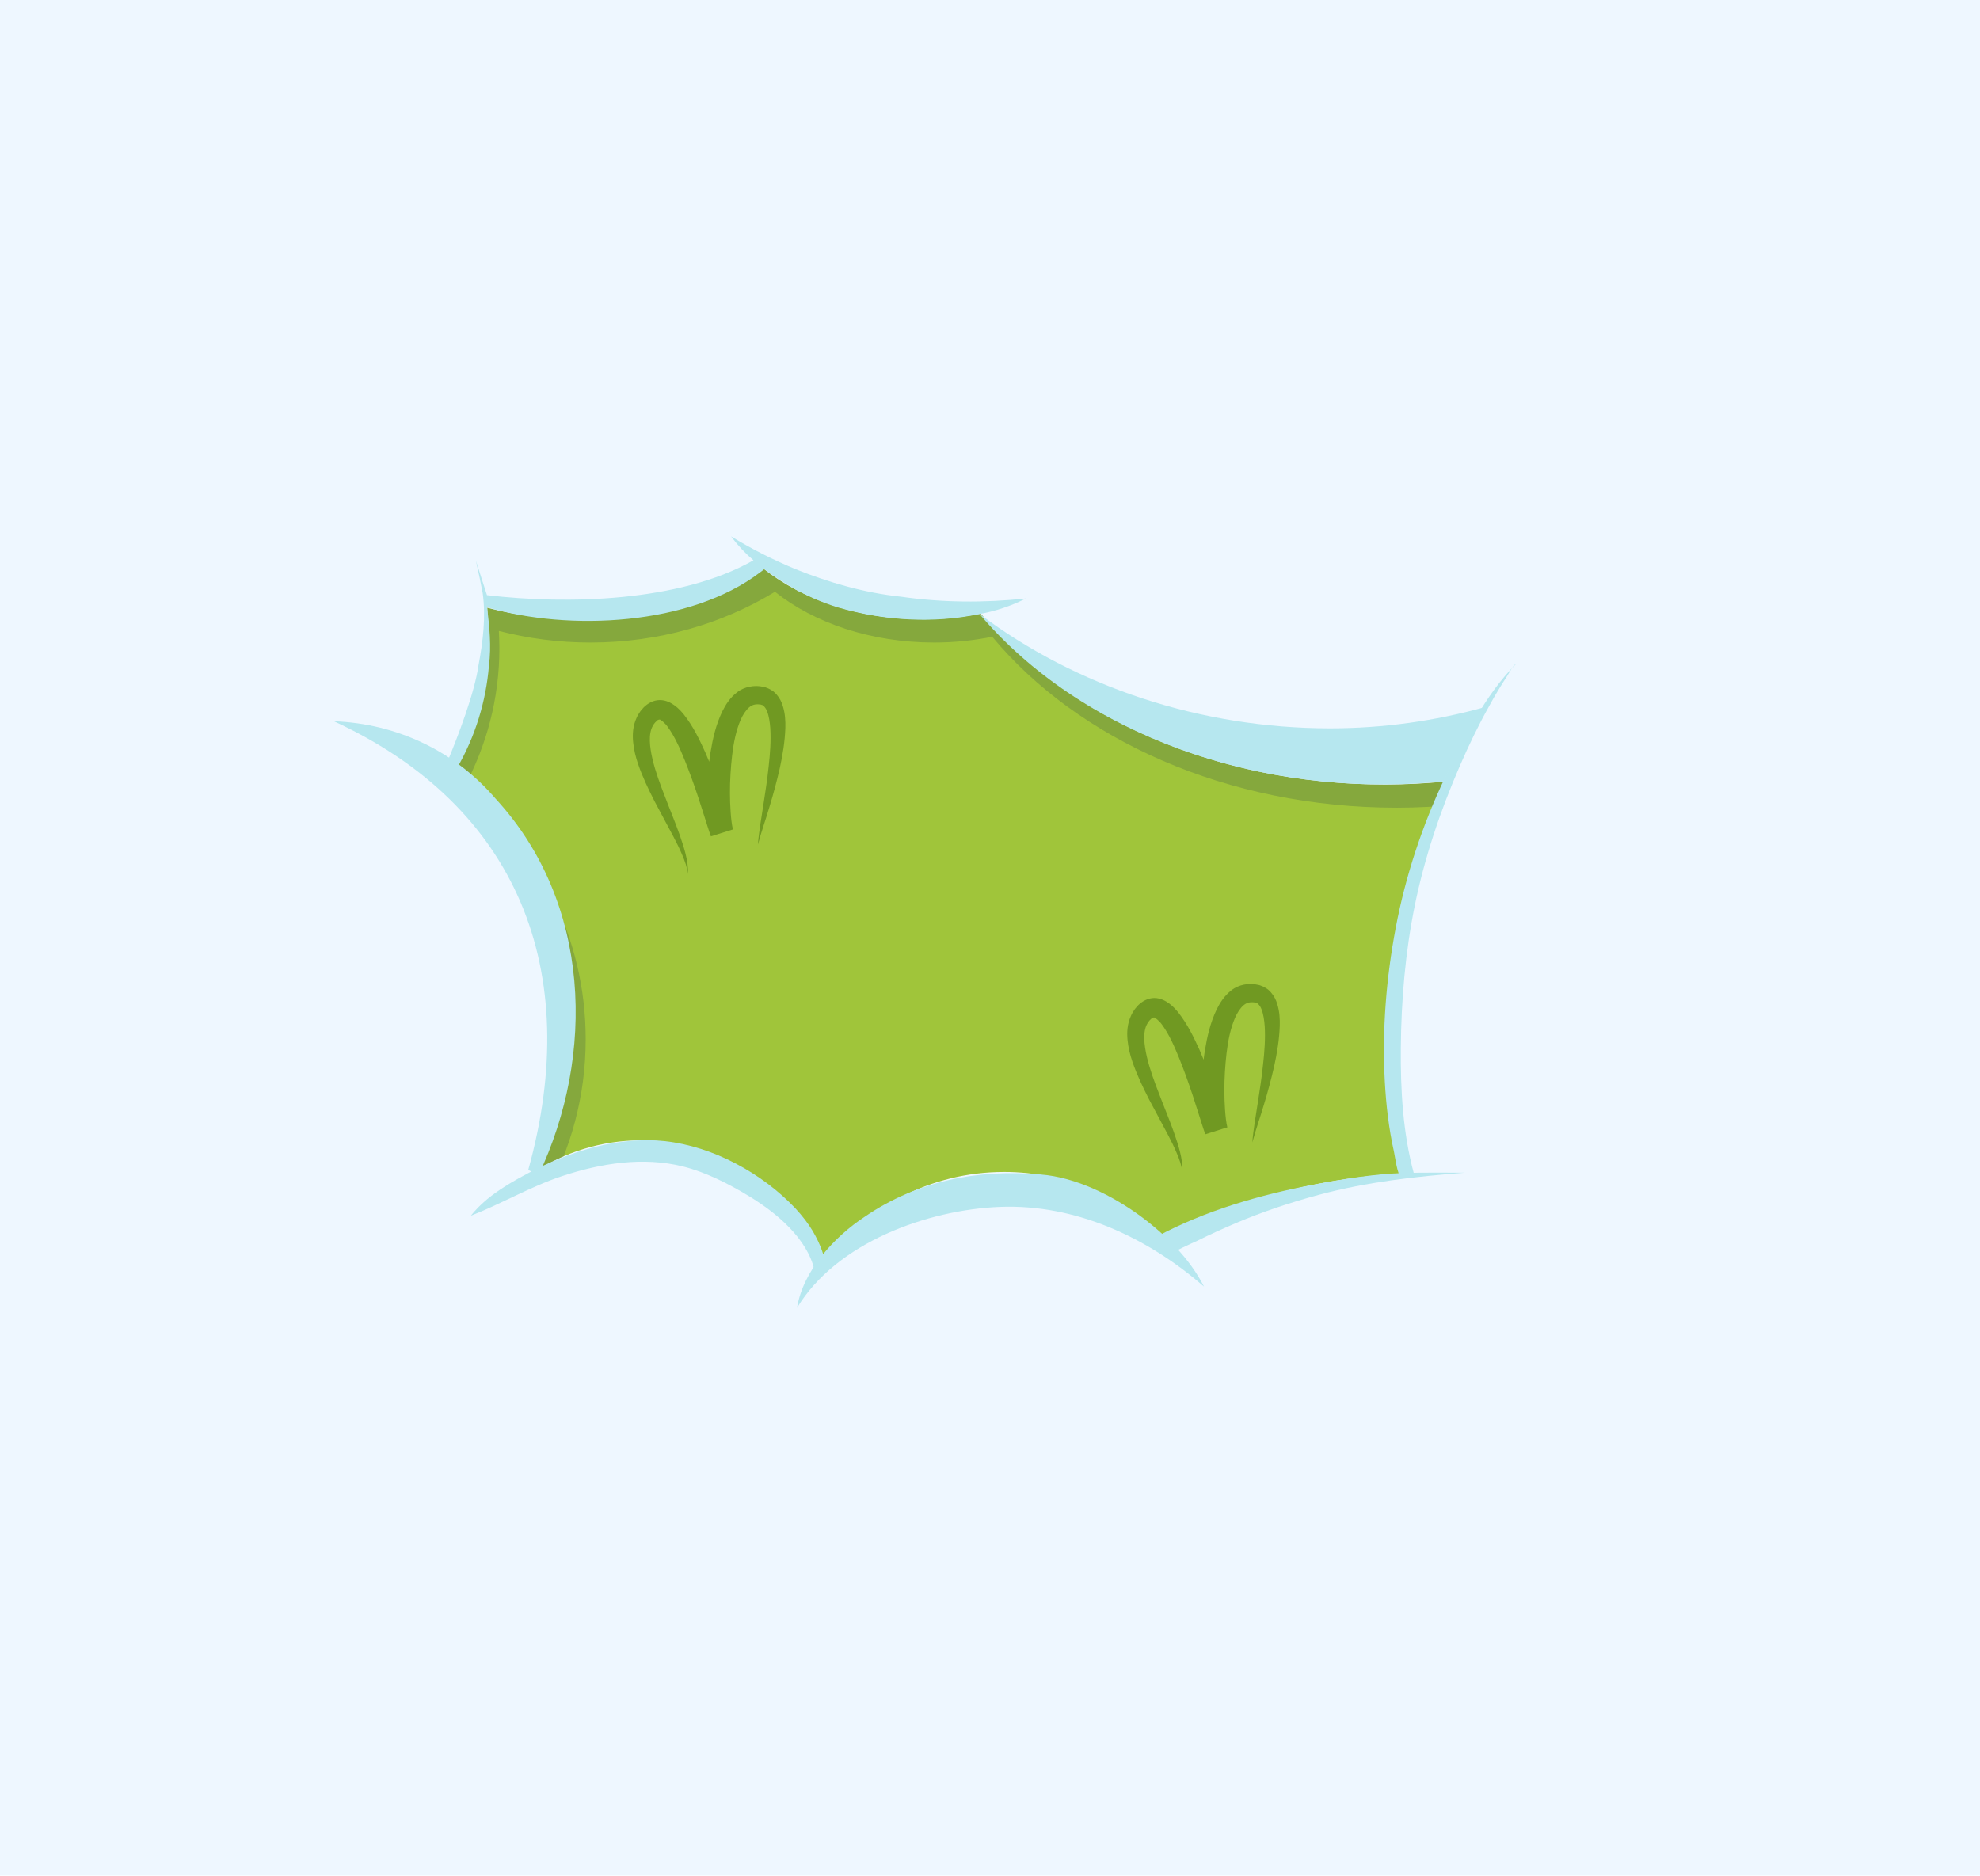
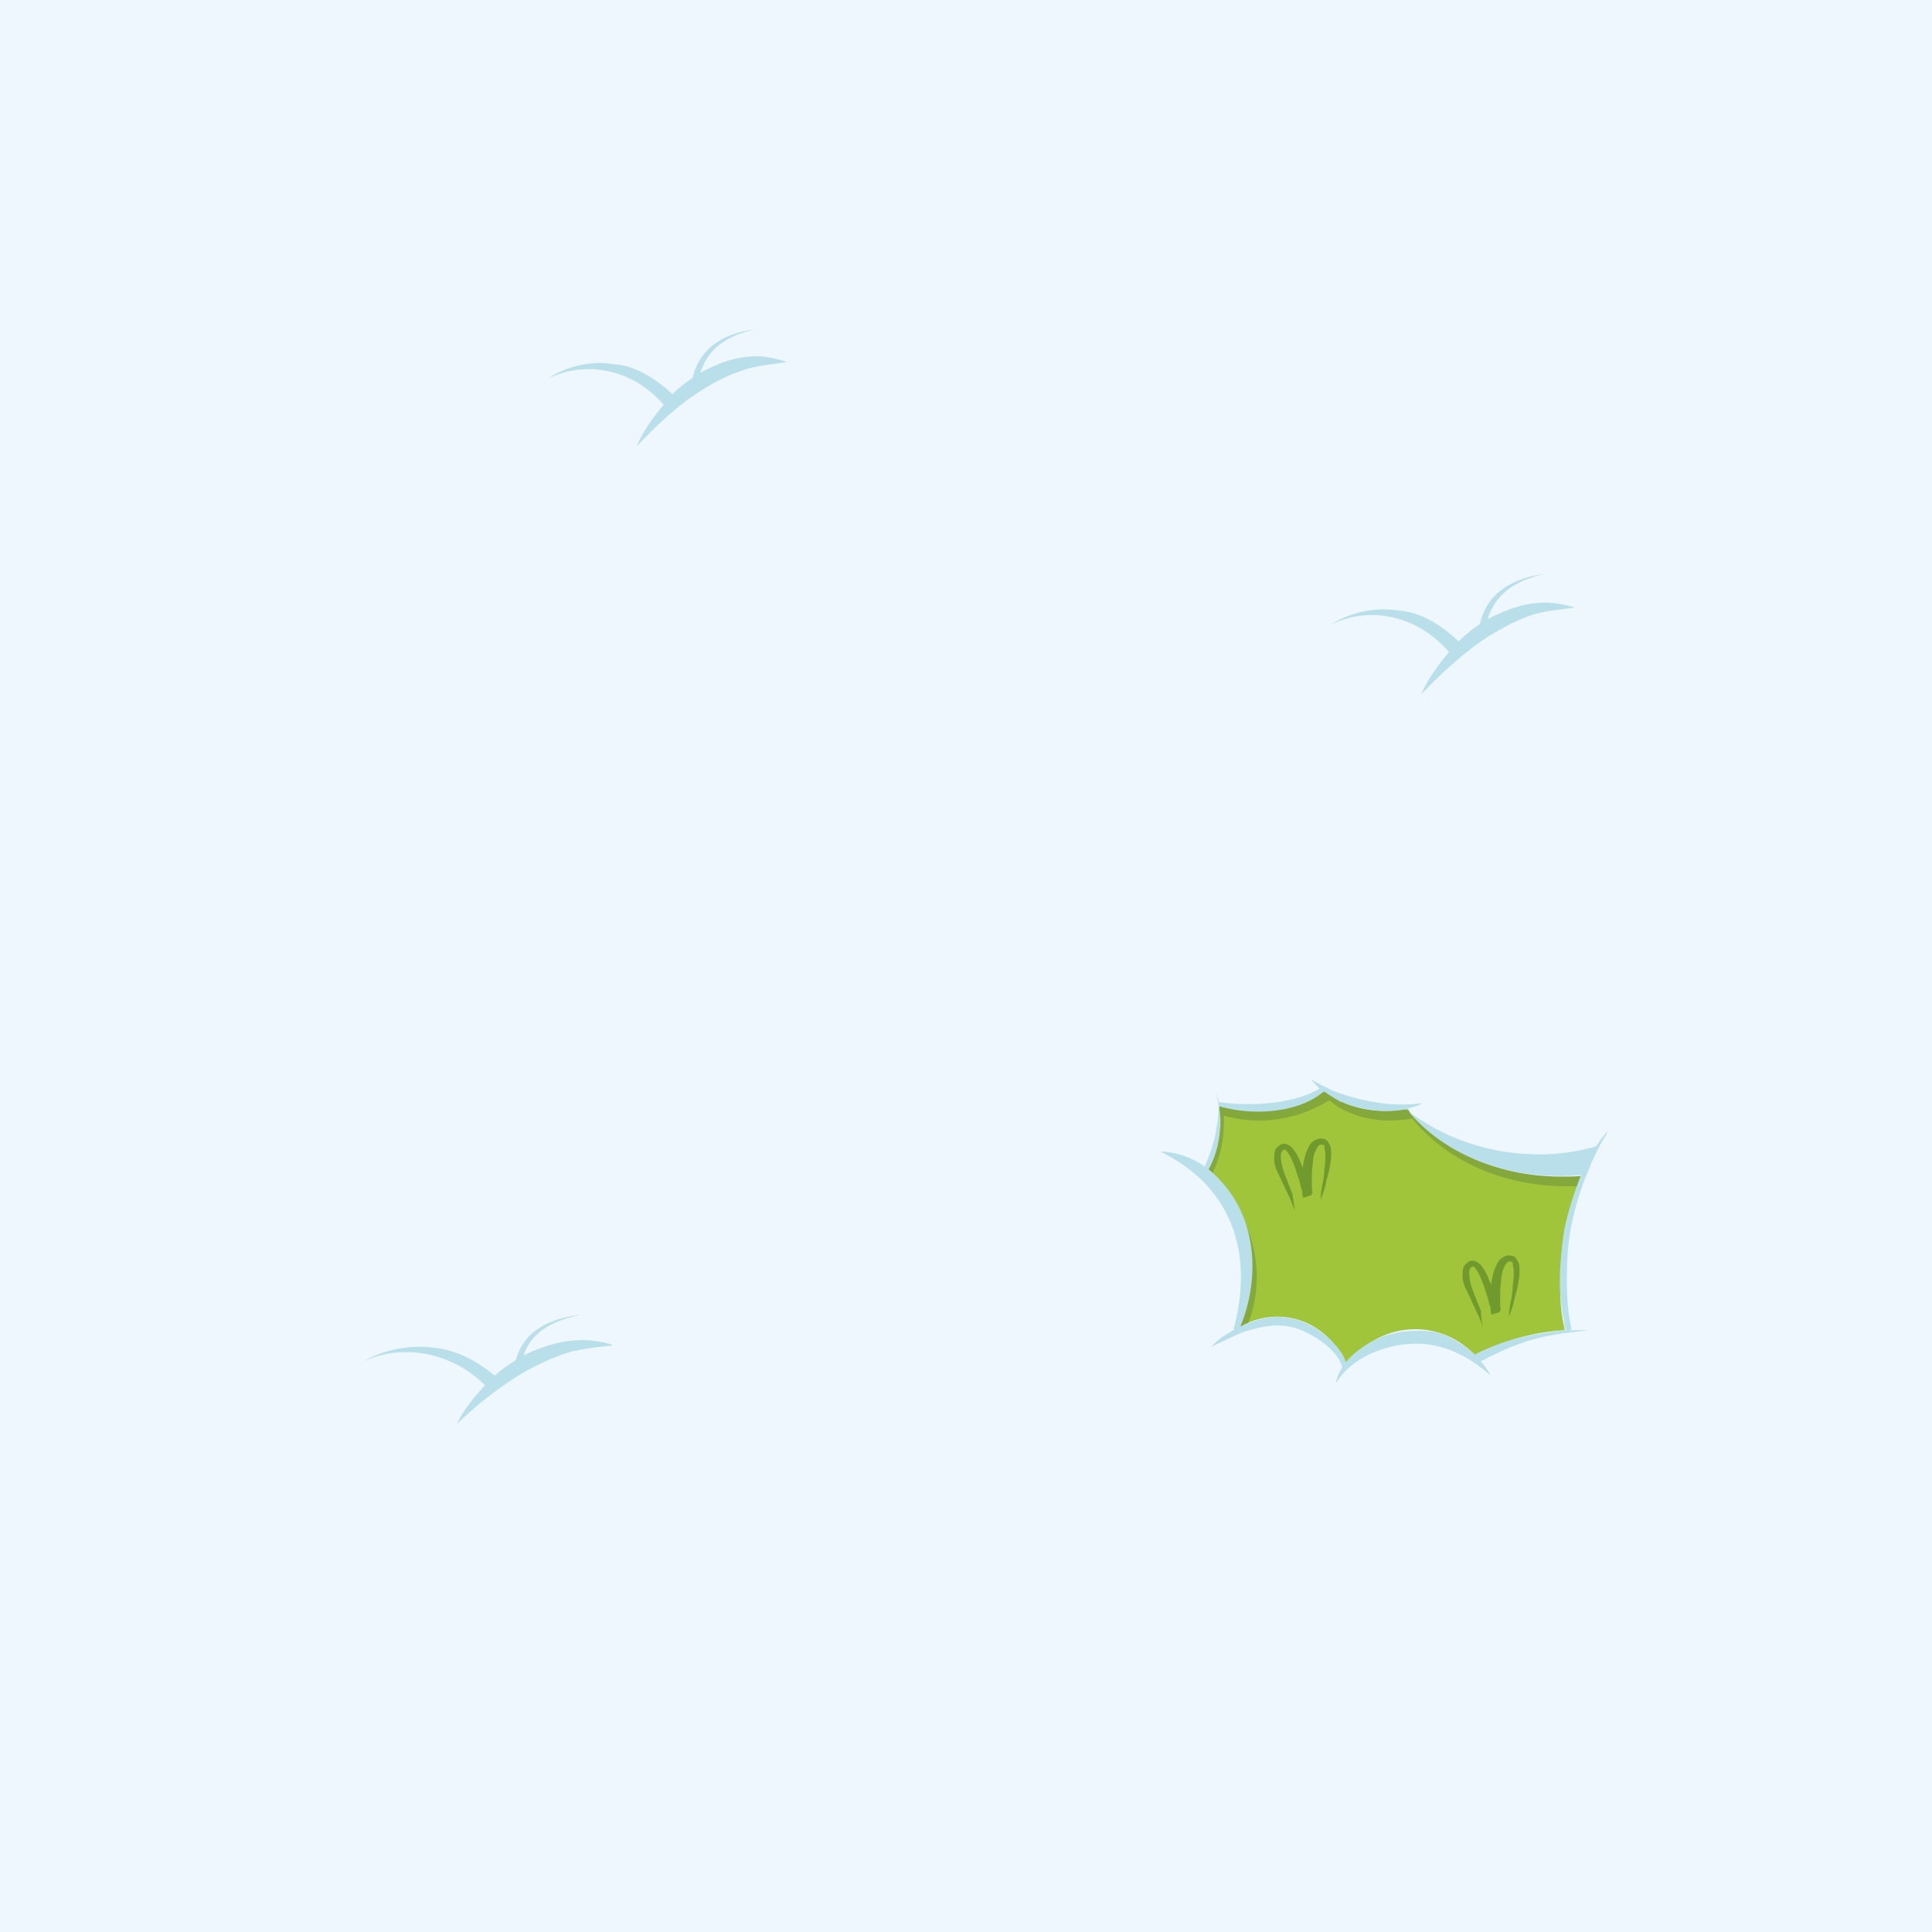
- <svg xmlns="http://www.w3.org/2000/svg" version="1.1" width="213.75" height="202.5" id="svg2" xml:space="preserve">
-   <defs id="defs6">
-     <clipPath id="clipPath20">
-       <path d="M 0,162 171,162 171,0 0,0 0,162 z" id="path22" />
-     </clipPath>
-     <clipPath id="clipPath36">
-       <path d="m 25.837,134.5 119.326,0 0,-108 -119.326,0 0,108 z" id="path38" />
-     </clipPath>
-   </defs>
-   <g transform="matrix(1.25,0,0,-1.25,0,202.5)" id="g10">
-     <path d="M 0,0 171,0 171,162 0,162 0,0 z" id="path12" style="fill:#eef7ff;fill-opacity:1;fill-rule:nonzero;stroke:none" />
-     <path d="m 24.837,28.5 121.325,0 0,106 -121.325,0 0,-106 z" id="path14" style="fill:#a0c53a;fill-opacity:1;fill-rule:nonzero;stroke:none" />
-     <g id="g16">
-       <g clip-path="url(#clipPath20)" id="g18">
-         <g transform="translate(59.4185,86.5059)" id="g24">
-           <path d="M 0,0 C -0.072,0.583 -0.272,1.122 -0.5,1.651 -0.724,2.182 -0.98,2.698 -1.249,3.21 L -2.892,6.289 C -3.421,7.335 -3.938,8.4 -4.331,9.56 c -0.195,0.58 -0.345,1.19 -0.409,1.846 -0.062,0.649 -0.026,1.382 0.3,2.087 0.073,0.178 0.177,0.342 0.288,0.504 0.046,0.06 0.013,0.037 0.123,0.165 l 0.072,0.082 0.144,0.163 c 0.345,0.331 0.811,0.613 1.378,0.619 0.575,-0.003 0.988,-0.258 1.308,-0.486 0.322,-0.242 0.553,-0.502 0.769,-0.763 0.825,-1.05 1.334,-2.139 1.835,-3.233 0.481,-1.097 0.882,-2.21 1.269,-3.32 L 3.85,3.949 1.948,3.349 C 1.786,4.056 1.753,4.621 1.712,5.226 1.678,5.82 1.667,6.408 1.672,6.997 c 0.021,1.174 0.08,2.35 0.274,3.525 0.193,1.174 0.457,2.355 1.015,3.522 0.289,0.576 0.656,1.176 1.275,1.649 0.61,0.493 1.55,0.656 2.265,0.474 l 0.069,-0.014 0.035,-0.007 0.017,-0.003 0.092,-0.028 0.1,-0.039 C 6.896,16.039 6.91,16.05 7.049,15.973 7.167,15.909 7.283,15.836 7.392,15.759 7.481,15.683 7.553,15.607 7.631,15.528 7.915,15.208 8.09,14.849 8.187,14.518 8.395,13.846 8.422,13.22 8.407,12.614 8.365,11.405 8.17,10.26 7.925,9.132 7.667,8.007 7.371,6.902 7.038,5.81 6.718,4.713 6.328,3.643 6.037,2.542 c 0.087,1.142 0.297,2.267 0.465,3.39 0.171,1.123 0.351,2.241 0.463,3.359 0.124,1.112 0.21,2.232 0.142,3.298 -0.038,0.527 -0.113,1.049 -0.274,1.454 -0.074,0.21 -0.184,0.359 -0.283,0.456 L 6.479,14.56 c -0.012,-0.003 -0.016,0 -0.019,0.01 0.024,0.009 -0.11,0.039 -0.157,0.058 L 6.201,14.66 6.195,14.662 C 6.228,14.652 6.111,14.687 6.268,14.64 L 6.259,14.641 6.241,14.642 6.206,14.645 C 5.812,14.691 5.533,14.619 5.26,14.379 4.989,14.138 4.733,13.751 4.54,13.303 4.15,12.4 3.938,11.331 3.812,10.26 3.688,9.185 3.619,8.085 3.623,6.989 3.625,6.44 3.643,5.893 3.682,5.353 3.719,4.825 3.78,4.253 3.88,3.852 L 1.978,3.253 C 1.761,3.85 1.602,4.394 1.423,4.95 L 0.894,6.597 c -0.359,1.09 -0.747,2.164 -1.166,3.21 -0.417,1.034 -0.881,2.082 -1.467,2.885 -0.274,0.401 -0.667,0.672 -0.716,0.652 -0.024,0.009 -0.089,-0.015 -0.182,-0.057 L -2.792,13.133 -2.869,13.057 C -2.806,13.129 -2.876,13.043 -2.873,13.044 -2.932,12.97 -2.994,12.896 -3.035,12.805 -3.442,12.111 -3.311,10.971 -3.065,9.921 -2.813,8.845 -2.41,7.768 -1.993,6.694 -1.585,5.612 -1.13,4.539 -0.738,3.432 -0.361,2.332 0.043,1.181 0,0" id="path26" style="fill:#709922;fill-opacity:1;fill-rule:nonzero;stroke:none" />
-         </g>
-         <g transform="translate(102.1177,60.7725)" id="g28">
-           <path d="M 0,0 C -0.072,0.583 -0.272,1.122 -0.5,1.651 -0.724,2.182 -0.98,2.698 -1.249,3.21 L -2.892,6.289 C -3.421,7.335 -3.938,8.4 -4.331,9.56 c -0.195,0.58 -0.345,1.19 -0.409,1.846 -0.062,0.649 -0.026,1.382 0.3,2.087 0.073,0.178 0.177,0.342 0.288,0.504 0.046,0.06 0.013,0.037 0.123,0.165 l 0.072,0.082 0.144,0.163 c 0.345,0.331 0.811,0.613 1.378,0.619 0.575,-0.003 0.988,-0.258 1.308,-0.486 0.322,-0.242 0.553,-0.502 0.769,-0.763 0.825,-1.05 1.334,-2.139 1.835,-3.233 0.481,-1.097 0.882,-2.21 1.269,-3.32 L 3.85,3.949 1.948,3.349 C 1.786,4.056 1.753,4.621 1.712,5.226 1.678,5.82 1.667,6.408 1.672,6.997 c 0.021,1.174 0.08,2.35 0.274,3.525 0.193,1.174 0.457,2.355 1.015,3.522 0.289,0.576 0.656,1.176 1.275,1.649 0.61,0.493 1.55,0.656 2.265,0.474 l 0.069,-0.014 0.035,-0.007 0.017,-0.003 0.092,-0.028 0.1,-0.039 C 6.896,16.039 6.91,16.05 7.049,15.973 7.167,15.909 7.283,15.836 7.392,15.759 7.481,15.683 7.553,15.607 7.631,15.528 7.915,15.208 8.09,14.849 8.187,14.518 8.395,13.846 8.422,13.22 8.407,12.614 8.365,11.405 8.17,10.26 7.925,9.132 7.667,8.007 7.371,6.902 7.038,5.81 6.718,4.713 6.328,3.643 6.037,2.542 c 0.087,1.142 0.297,2.267 0.465,3.39 0.171,1.123 0.351,2.241 0.463,3.359 0.124,1.112 0.21,2.232 0.142,3.298 -0.038,0.527 -0.113,1.049 -0.274,1.454 -0.074,0.21 -0.184,0.359 -0.283,0.456 L 6.479,14.56 c -0.012,-0.003 -0.016,0 -0.019,0.01 0.024,0.009 -0.11,0.039 -0.157,0.058 L 6.201,14.66 6.195,14.662 C 6.228,14.652 6.111,14.687 6.268,14.64 L 6.259,14.641 6.241,14.642 6.206,14.645 C 5.812,14.691 5.533,14.619 5.26,14.379 4.989,14.138 4.733,13.751 4.54,13.303 4.15,12.4 3.938,11.331 3.812,10.26 3.688,9.185 3.619,8.085 3.623,6.989 3.625,6.44 3.643,5.893 3.682,5.353 3.719,4.825 3.78,4.253 3.88,3.852 L 1.978,3.253 C 1.761,3.85 1.602,4.394 1.423,4.95 L 0.894,6.597 c -0.359,1.09 -0.747,2.164 -1.166,3.21 -0.417,1.034 -0.881,2.082 -1.467,2.885 -0.274,0.401 -0.667,0.672 -0.716,0.652 -0.024,0.009 -0.089,-0.015 -0.182,-0.057 L -2.792,13.133 -2.869,13.057 C -2.806,13.129 -2.876,13.043 -2.873,13.044 -2.932,12.97 -2.994,12.896 -3.035,12.805 -3.442,12.111 -3.311,10.971 -3.065,9.921 -2.813,8.845 -2.41,7.768 -1.993,6.694 -1.585,5.612 -1.13,4.539 -0.738,3.432 -0.361,2.332 0.043,1.181 0,0" id="path30" style="fill:#709922;fill-opacity:1;fill-rule:nonzero;stroke:none" />
-         </g>
-         <g id="g32">
-           <g id="g34" />
-           <g id="g40">
-             <g clip-path="url(#clipPath36)" id="g42" style="opacity:0.2">
-               <g transform="translate(121.8989,58.6484)" id="g44">
-                 <path d="m 0,0 c -7.74,-0.502 -14.795,-2.504 -20.461,-5.55 -3.516,3.506 -8.365,5.674 -13.722,5.674 -6.391,0 -12.044,-3.099 -15.587,-7.86 -2.53,6.211 -8.62,10.593 -15.74,10.593 -3.448,0 -6.651,-1.033 -9.331,-2.797 2.241,4.002 3.524,8.612 3.524,13.525 0,8.807 -4.111,16.649 -10.513,21.728 1.951,3.613 3.059,7.702 3.059,12.039 0,0.505 -0.019,1.007 -0.048,1.506 2.51,-0.651 5.163,-1.006 7.911,-1.006 5.918,0 11.406,1.622 15.936,4.387 3.371,-2.685 8.278,-4.387 13.759,-4.387 1.738,0 3.414,0.181 5.008,0.5 7.38,-8.879 20.263,-14.767 34.934,-14.767 1.794,0 3.56,0.098 5.295,0.269 C 0.646,27.083 -1.271,19.417 -1.271,11.286 -1.271,7.401 -0.822,3.627 0,0 m 23.264,75.852 -119.325,0 0,-108 119.325,0 0,108 z" id="path46" style="fill:#183049;fill-opacity:1;fill-rule:nonzero;stroke:none" />
-               </g>
-             </g>
-           </g>
-         </g>
-         <g transform="translate(120.8989,60.6484)" id="g48">
-           <path d="m 0,0 c -7.74,-0.502 -14.795,-2.504 -20.461,-5.55 -3.516,3.506 -8.365,5.674 -13.722,5.674 -6.391,0 -12.044,-3.099 -15.587,-7.86 -2.53,6.211 -8.62,10.593 -15.74,10.593 -3.448,0 -6.651,-1.033 -9.331,-2.797 2.241,4.002 3.524,8.612 3.524,13.525 0,8.807 -4.111,16.649 -10.513,21.728 1.951,3.613 3.059,7.702 3.059,12.039 0,0.505 -0.019,1.007 -0.048,1.506 2.51,-0.651 5.163,-1.006 7.911,-1.006 5.918,0 11.406,1.622 15.936,4.387 3.371,-2.685 8.278,-4.387 13.759,-4.387 1.738,0 3.414,0.181 5.008,0.5 7.38,-8.879 20.263,-14.767 34.934,-14.767 1.794,0 3.56,0.098 5.295,0.269 C 0.646,27.083 -1.271,19.417 -1.271,11.286 -1.271,7.401 -0.822,3.627 0,0 m 27.264,75.852 -125.325,0 0,-111 125.325,0 0,111 z" id="path50" style="fill:#eef7ff;fill-opacity:1;fill-rule:nonzero;stroke:none" />
-         </g>
-         <g transform="translate(114.8706,99.0898)" id="g52">
-           <path d="m 0,0 c -11.211,0 -21.952,3.615 -30.269,9.875 1.405,0.256 2.739,0.703 4,1.342 -3.578,-0.382 -7.24,-0.361 -10.806,0.157 -3.147,0.33 -6.196,1.215 -9.123,2.388 -1.916,0.796 -3.761,1.735 -5.537,2.817 0.568,-0.761 1.214,-1.45 1.937,-2.067 -0.032,-0.017 -0.059,-0.033 -0.093,-0.051 -6.301,-3.53 -15.977,-3.784 -22.923,-2.956 0,0 -0.794,2.435 -0.954,2.974 0.129,-0.546 0.511,-2.369 0.583,-2.789 0.281,-2.025 0.03,-4.186 -0.356,-6.211 -0.327,-2.412 -1.827,-6.283 -2.675,-8.327 l 0.828,-0.561 c 1.554,2.697 2.493,5.722 2.744,8.832 0.222,1.667 0.038,3.38 -0.159,5.036 7.063,-2.094 17.534,-1.588 23.568,3.006 0.148,0.104 0.266,0.199 0.367,0.285 0.951,-0.726 1.955,-1.331 2.992,-1.916 0.356,-0.17 0.72,-0.343 1.091,-0.52 0.77,-0.354 1.56,-0.651 2.372,-0.894 3.93,-1.119 8.124,-1.391 12.139,-0.546 8.673,-10.268 24.123,-16.052 40.103,-14.456 1,2.223 2.156,4.357 3.459,6.392 C 9.056,0.639 4.604,0 0,0" id="path54" style="fill:#b6e7ef;fill-opacity:1;fill-rule:nonzero;stroke:none" />
-         </g>
-         <g transform="translate(68.8359,49.0352)" id="g56">
-           <path d="m 0,0 c 0.515,3.219 3.25,6.172 5.876,7.889 4.523,3.091 9.804,4.114 15.166,3.629 C 24.079,11.281 27.25,9.698 29.665,7.92 31.82,6.33 33.923,4.248 35.147,1.834 30.274,6.074 24.073,8.975 17.524,8.719 11.247,8.473 3.398,5.631 0,0" id="path58" style="fill:#b6e7ef;fill-opacity:1;fill-rule:nonzero;stroke:none" />
-         </g>
-         <g transform="translate(45.6226,60.9531)" id="g60">
-           <path d="m 0,0 c 4.799,17.266 -0.974,31.446 -16.787,38.75 5.42,-0.208 10.433,-2.553 13.988,-6.715 C 5.439,23.079 5.814,9.916 0.871,-0.49 L 0,0 z" id="path62" style="fill:#b6e7ef;fill-opacity:1;fill-rule:nonzero;stroke:none" />
-         </g>
-         <g transform="translate(70.3501,52.2432)" id="g64">
-           <path d="m 0,0 c -0.616,2.806 -3.351,5.038 -5.679,6.449 -1.734,1.052 -3.681,2.048 -5.668,2.55 -3.464,0.873 -7.136,0.275 -10.474,-0.833 -2.728,-0.905 -5.191,-2.375 -7.86,-3.415 0,0 0.342,0.478 1.086,1.148 0.739,0.678 1.917,1.481 3.424,2.291 1.497,0.823 3.327,1.668 5.414,2.278 2.075,0.621 4.441,0.962 6.817,0.724 C -8.744,10.731 -4.528,8.419 -1.658,5.388 -1.056,4.736 -0.556,4.085 -0.181,3.46 0.191,2.833 0.457,2.252 0.634,1.755 0.825,1.229 0.982,0.658 0.995,0.095 L 0,0 z" id="path66" style="fill:#b6e7ef;fill-opacity:1;fill-rule:nonzero;stroke:none" />
-         </g>
-         <g transform="translate(99.9917,55.2344)" id="g68">
-           <path d="m 0,0 c 4.095,2.195 8.813,3.558 13.356,4.423 2.6,0.495 5.274,0.945 7.926,1.025 1.74,0.053 3.488,0.019 5.229,0.026 C 22.236,5.139 18.083,4.684 13.929,3.569 11.482,2.913 9.091,2.116 6.758,1.127 5.614,0.643 4.496,0.131 3.382,-0.419 3.118,-0.549 0.983,-1.46 0.983,-1.742 L 0,0 z" id="path70" style="fill:#b6e7ef;fill-opacity:1;fill-rule:nonzero;stroke:none" />
-         </g>
-         <g transform="translate(130.8989,104.6201)" id="g72">
-           <path d="m 0,0 c -0.172,0 -0.684,-0.937 -0.763,-1.056 -0.548,-0.828 -1.057,-1.685 -1.531,-2.558 -0.931,-1.664 -1.765,-3.396 -2.522,-5.144 -1.686,-3.883 -3.058,-7.938 -3.901,-12.089 -0.819,-4.04 -1.168,-8.174 -1.203,-12.291 -0.031,-3.609 0.176,-7.316 1.119,-10.816 -0.171,-0.063 -0.937,-0.463 -1.074,-0.387 -0.344,0.191 -0.556,1.875 -0.634,2.226 -0.45,2.003 -0.682,4.044 -0.794,6.091 -0.242,4.416 0.121,8.917 0.942,13.261 0.846,4.494 2.307,8.886 4.271,13.013 1.598,3.359 3.44,7.081 6.09,9.75" id="path74" style="fill:#b6e7ef;fill-opacity:1;fill-rule:nonzero;stroke:none" />
-         </g>
+ <svg xmlns="http://www.w3.org/2000/svg" version="1.1" id="Layer_1" x="0px" y="0px" viewBox="0 0 200 200" enable-background="new 0 0 200 200" xml:space="preserve">
+   <rect fill="#EEF7FE" width="200" height="200" />
+   <path fill="#B9E0EA" d="M62.6,139c-2.9-0.7-5.7,0-8.4,1.3c0.9-2.7,3.5-3.7,6-4.2c-2.9,0.3-5.9,1.4-6.8,4.7c-0.8,0.5-1.5,1-2.2,1.6  c-1.8-1.5-4-2.7-6.4-2.9c-2.3-0.3-5.1,0.2-7.1,1.4c4.2-1.9,9.2-0.8,12.5,2.5c-1.1,1.2-2.2,2.5-2.9,4c2.2-2.1,4.6-4,7.2-5.5  c1.5-0.8,3-1.5,4.7-2c1.4-0.3,2.8-0.5,4.2-0.6C63.4,139.2,63.1,139.1,62.6,139C62.3,138.9,63.1,139.1,62.6,139z" />
+   <g>
+     <g>
+       <rect x="118.3" y="102.7" fill="#A0C53A" width="55.2" height="50.2" />
+       <g>
+         <path fill="#709A2D" d="M134,125.5c0-0.3-0.1-0.5-0.2-0.8c-0.1-0.3-0.2-0.5-0.3-0.7l-0.7-1.5c-0.2-0.5-0.5-1-0.7-1.5     c-0.1-0.3-0.2-0.6-0.2-0.9c0-0.3,0-0.7,0.1-1c0-0.1,0.1-0.2,0.1-0.2c0,0,0,0,0.1-0.1l0,0l0.1-0.1c0.2-0.2,0.4-0.3,0.6-0.3     c0.3,0,0.4,0.1,0.6,0.2c0.1,0.1,0.3,0.2,0.4,0.4c0.4,0.5,0.6,1,0.8,1.5c0.2,0.5,0.4,1,0.6,1.6l0.5,1.6l-0.9,0.3     c-0.1-0.3-0.1-0.6-0.1-0.9c0-0.3,0-0.6,0-0.8c0-0.6,0-1.1,0.1-1.7c0.1-0.6,0.2-1.1,0.5-1.7c0.1-0.3,0.3-0.6,0.6-0.8     c0.3-0.2,0.7-0.3,1-0.2l0,0l0,0l0,0l0,0l0,0c0,0,0,0,0.1,0c0.1,0,0.1,0.1,0.2,0.1c0,0,0.1,0.1,0.1,0.1c0.1,0.2,0.2,0.3,0.3,0.5     c0.1,0.3,0.1,0.6,0.1,0.9c0,0.6-0.1,1.1-0.2,1.6c-0.1,0.5-0.3,1.1-0.4,1.6c-0.1,0.5-0.3,1-0.5,1.5c0-0.5,0.1-1.1,0.2-1.6     c0.1-0.5,0.2-1.1,0.2-1.6c0.1-0.5,0.1-1.1,0.1-1.6c0-0.2-0.1-0.5-0.1-0.7c0-0.1-0.1-0.2-0.1-0.2l0,0c0,0,0,0,0,0c0,0-0.1,0-0.1,0     l0,0l0,0c0,0,0,0,0,0h0l0,0l0,0c-0.2,0-0.3,0-0.4,0.1c-0.1,0.1-0.2,0.3-0.3,0.5c-0.2,0.4-0.3,0.9-0.3,1.4c-0.1,0.5-0.1,1-0.1,1.5     c0,0.3,0,0.5,0,0.8c0,0.3,0,0.5,0.1,0.7l-0.9,0.3c-0.1-0.3-0.2-0.5-0.3-0.8l-0.2-0.8c-0.2-0.5-0.3-1-0.5-1.5     c-0.2-0.5-0.4-1-0.7-1.4c-0.1-0.2-0.3-0.3-0.3-0.3c0,0,0,0-0.1,0l-0.1,0.1l0,0c0,0,0,0,0,0c0,0-0.1,0.1-0.1,0.1     c-0.2,0.3-0.1,0.9,0,1.4c0.1,0.5,0.3,1,0.5,1.5c0.2,0.5,0.4,1,0.6,1.5C133.9,124.3,134,124.9,134,125.5z" />
+       </g>
+       <g>
+         <path fill="#709A2D" d="M153.5,137.6c0-0.3-0.1-0.5-0.2-0.8c-0.1-0.3-0.2-0.5-0.3-0.7l-0.7-1.5c-0.2-0.5-0.5-1-0.7-1.5     c-0.1-0.3-0.2-0.6-0.2-0.9c0-0.3,0-0.7,0.1-1c0-0.1,0.1-0.2,0.1-0.2c0,0,0,0,0.1-0.1l0,0l0.1-0.1c0.2-0.2,0.4-0.3,0.6-0.3     c0.3,0,0.4,0.1,0.6,0.2c0.1,0.1,0.3,0.2,0.4,0.4c0.4,0.5,0.6,1,0.8,1.5c0.2,0.5,0.4,1,0.6,1.6l0.5,1.6l-0.9,0.3     c-0.1-0.3-0.1-0.6-0.1-0.9c0-0.3,0-0.6,0-0.8c0-0.6,0-1.1,0.1-1.7c0.1-0.6,0.2-1.1,0.5-1.7c0.1-0.3,0.3-0.6,0.6-0.8     c0.3-0.2,0.7-0.3,1-0.2l0,0l0,0l0,0l0,0l0,0c0,0,0,0,0.1,0c0.1,0,0.1,0.1,0.2,0.1c0,0,0.1,0.1,0.1,0.1c0.1,0.2,0.2,0.3,0.3,0.5     c0.1,0.3,0.1,0.6,0.1,0.9c0,0.6-0.1,1.1-0.2,1.6c-0.1,0.5-0.3,1.1-0.4,1.6c-0.1,0.5-0.3,1-0.5,1.5c0-0.5,0.1-1.1,0.2-1.6     c0.1-0.5,0.2-1.1,0.2-1.6c0.1-0.5,0.1-1.1,0.1-1.6c0-0.2-0.1-0.5-0.1-0.7c0-0.1-0.1-0.2-0.1-0.2l0,0c0,0,0,0,0,0c0,0-0.1,0-0.1,0     l0,0l0,0c0,0,0,0,0,0h0l0,0l0,0c-0.2,0-0.3,0-0.4,0.1c-0.1,0.1-0.2,0.3-0.3,0.5c-0.2,0.4-0.3,0.9-0.3,1.4c-0.1,0.5-0.1,1-0.1,1.5     c0,0.3,0,0.5,0,0.8c0,0.3,0,0.5,0.1,0.7l-0.9,0.3c-0.1-0.3-0.2-0.5-0.3-0.8l-0.2-0.8c-0.2-0.5-0.3-1-0.5-1.5     c-0.2-0.5-0.4-1-0.7-1.4c-0.1-0.2-0.3-0.3-0.3-0.3c0,0,0,0-0.1,0l-0.1,0.1l0,0c0,0,0,0,0,0c0,0-0.1,0.1-0.1,0.1     c-0.2,0.3-0.1,0.9,0,1.4c0.1,0.5,0.3,1,0.5,1.5c0.2,0.5,0.4,1,0.6,1.5C153.3,136.5,153.5,137.1,153.5,137.6z" />
      </g>
    </g>
+     <path opacity="0.2" fill="#193149" enable-background="new    " d="M173.1,102.7h-54.3v51.2h54.3L173.1,102.7L173.1,102.7z    M162.5,138.7c-3.5,0.2-6.7,1.2-9.3,2.6c-1.6-1.7-3.8-2.7-6.2-2.7c-2.9,0-5.5,1.5-7.1,3.7c-1.2-2.9-3.9-5-7.2-5   c-1.6,0-3,0.5-4.2,1.3c1-1.9,1.6-4.1,1.6-6.4c0-4.2-1.9-7.9-4.8-10.3c0.9-1.7,1.4-3.6,1.4-5.7c0-0.2,0-0.5,0-0.7   c1.1,0.3,2.4,0.5,3.6,0.5c2.7,0,5.2-0.8,7.3-2.1c1.5,1.3,3.8,2.1,6.3,2.1c0.8,0,1.6-0.1,2.3-0.2c3.4,4.2,9.2,7,15.9,7   c0.8,0,1.6,0,2.4-0.1c-1.5,3.2-2.4,6.8-2.4,10.7C161.9,135.1,162.1,136.9,162.5,138.7z" />
+     <path fill="#EEF7FE" d="M174.4,101.8h-57.1v52.6h57.1L174.4,101.8L174.4,101.8z M162,137.7c-3.5,0.2-6.7,1.2-9.3,2.6   c-1.6-1.7-3.8-2.7-6.2-2.7c-2.9,0-5.5,1.5-7.1,3.7c-1.2-2.9-3.9-5-7.2-5c-1.6,0-3,0.5-4.2,1.3c1-1.9,1.6-4.1,1.6-6.4   c0-4.2-1.9-7.9-4.8-10.3c0.9-1.7,1.4-3.6,1.4-5.7c0-0.2,0-0.5,0-0.7c1.1,0.3,2.4,0.5,3.6,0.5c2.7,0,5.2-0.8,7.3-2.1   c1.5,1.3,3.8,2.1,6.3,2.1c0.8,0,1.6-0.1,2.3-0.2c3.4,4.2,9.2,7,15.9,7c0.8,0,1.6,0,2.4-0.1c-1.5,3.2-2.4,6.8-2.4,10.7   C161.4,134.2,161.6,136,162,137.7z" />
+     <g>
+       <path fill="#B9E0EA" d="M159.3,119.5c-5.1,0-10-1.7-13.8-4.7c0.6-0.1,1.2-0.3,1.8-0.6c-1.6,0.2-3.3,0.2-4.9-0.1    c-1.4-0.2-2.8-0.6-4.2-1.1c-0.9-0.4-1.7-0.8-2.5-1.3c0.3,0.4,0.6,0.7,0.9,1c0,0,0,0,0,0c-2.9,1.7-7.3,1.8-10.4,1.4    c0,0-0.4-1.2-0.4-1.4c0.1,0.3,0.2,1.1,0.3,1.3c0.1,1,0,2-0.2,2.9c-0.1,1.1-0.8,3-1.2,3.9l0.4,0.3c0.7-1.3,1.1-2.7,1.2-4.2    c0.1-0.8,0-1.6-0.1-2.4c3.2,1,8,0.8,10.7-1.4c0.1,0,0.1-0.1,0.2-0.1c0.4,0.3,0.9,0.6,1.4,0.9c0.2,0.1,0.3,0.2,0.5,0.2    c0.4,0.2,0.7,0.3,1.1,0.4c1.8,0.5,3.7,0.7,5.5,0.3c3.9,4.9,11,7.6,18.3,6.8c0.5-1.1,1-2.1,1.6-3    C163.4,119.2,161.4,119.5,159.3,119.5z" />
+       <path fill="#B9E0EA" d="M138.3,143.2c0.2-1.5,1.5-2.9,2.7-3.7c2.1-1.5,4.5-1.9,6.9-1.7c1.4,0.1,2.8,0.9,3.9,1.7    c1,0.8,1.9,1.7,2.5,2.9c-2.2-2-5-3.4-8-3.3C143.4,139.2,139.9,140.5,138.3,143.2z" />
+       <path fill="#B9E0EA" d="M127.7,137.6c2.2-8.2-0.4-14.9-7.6-18.4c2.5,0.1,4.7,1.2,6.4,3.2c3.8,4.2,3.9,10.5,1.7,15.4L127.7,137.6z" />
+       <path fill="#B9E0EA" d="M139,141.7c-0.3-1.3-1.5-2.4-2.6-3.1c-0.8-0.5-1.7-1-2.6-1.2c-1.6-0.4-3.2-0.1-4.8,0.4    c-1.2,0.4-2.4,1.1-3.6,1.6c0,0,0.2-0.2,0.5-0.5c0.3-0.3,0.9-0.7,1.6-1.1c0.7-0.4,1.5-0.8,2.5-1.1c0.9-0.3,2-0.5,3.1-0.3    c1.9,0.2,3.8,1.3,5.1,2.8c0.3,0.3,0.5,0.6,0.7,0.9c0.2,0.3,0.3,0.6,0.4,0.8c0.1,0.2,0.2,0.5,0.2,0.8L139,141.7z" />
+       <path fill="#B9E0EA" d="M152.5,140.3c1.9-1,4-1.7,6.1-2.1c1.2-0.2,2.4-0.4,3.6-0.5c0.8,0,1.6,0,2.4,0c-1.9,0.2-3.8,0.4-5.7,0.9    c-1.1,0.3-2.2,0.7-3.3,1.2c-0.5,0.2-1,0.5-1.5,0.7c-0.1,0.1-1.1,0.5-1.1,0.6L152.5,140.3z" />
+       <path fill="#B9E0EA" d="M166.6,116.9c-0.1,0-0.3,0.4-0.3,0.5c-0.2,0.4-0.5,0.8-0.7,1.2c-0.4,0.8-0.8,1.6-1.1,2.4    c-0.8,1.8-1.4,3.8-1.8,5.7c-0.4,1.9-0.5,3.9-0.5,5.8c0,1.7,0.1,3.5,0.5,5.1c-0.1,0-0.4,0.2-0.5,0.2c-0.2-0.1-0.3-0.9-0.3-1.1    c-0.2-0.9-0.3-1.9-0.4-2.9c-0.1-2.1,0.1-4.2,0.4-6.3c0.4-2.1,1.1-4.2,1.9-6.2C164.5,119.9,165.4,118.1,166.6,116.9z" />
+     </g>
  </g>
+   <path fill="#B9E0EA" d="M80.5,37.2c-2.8-0.8-5.5,0-8,1.4c0.9-2.9,3.3-4,5.7-4.5c-2.8,0.3-5.7,1.6-6.5,5c-0.7,0.5-1.5,1.1-2.1,1.7  c-1.7-1.6-3.9-3-6.1-3.1c-2.2-0.4-4.9,0.2-6.8,1.5c4.1-2,8.9-0.9,12,2.7c-1.1,1.3-2.1,2.7-2.8,4.3c2.1-2.2,4.4-4.4,6.9-5.9  c1.4-0.9,2.9-1.6,4.5-2.1c1.4-0.4,2.7-0.5,4.1-0.7C81.3,37.4,81,37.3,80.5,37.2C80.3,37.1,81,37.3,80.5,37.2z" />
+   <path fill="#B9E0EA" d="M162.3,62.7c-2.9-0.8-5.7,0-8.3,1.4c0.9-3,3.4-4.1,5.9-4.7c-2.8,0.4-5.9,1.6-6.7,5.2  c-0.8,0.5-1.5,1.1-2.2,1.8c-1.8-1.7-4-3.1-6.3-3.2c-2.3-0.4-5,0.2-7,1.5c4.2-2.1,9.1-0.9,12.3,2.8c-1.1,1.3-2.2,2.8-2.9,4.4  c2.2-2.3,4.6-4.5,7.1-6.1c1.5-0.9,3-1.7,4.6-2.2c1.4-0.4,2.8-0.5,4.2-0.7C163.1,62.9,162.8,62.8,162.3,62.7  C162,62.6,162.8,62.8,162.3,62.7z" />
</svg>
